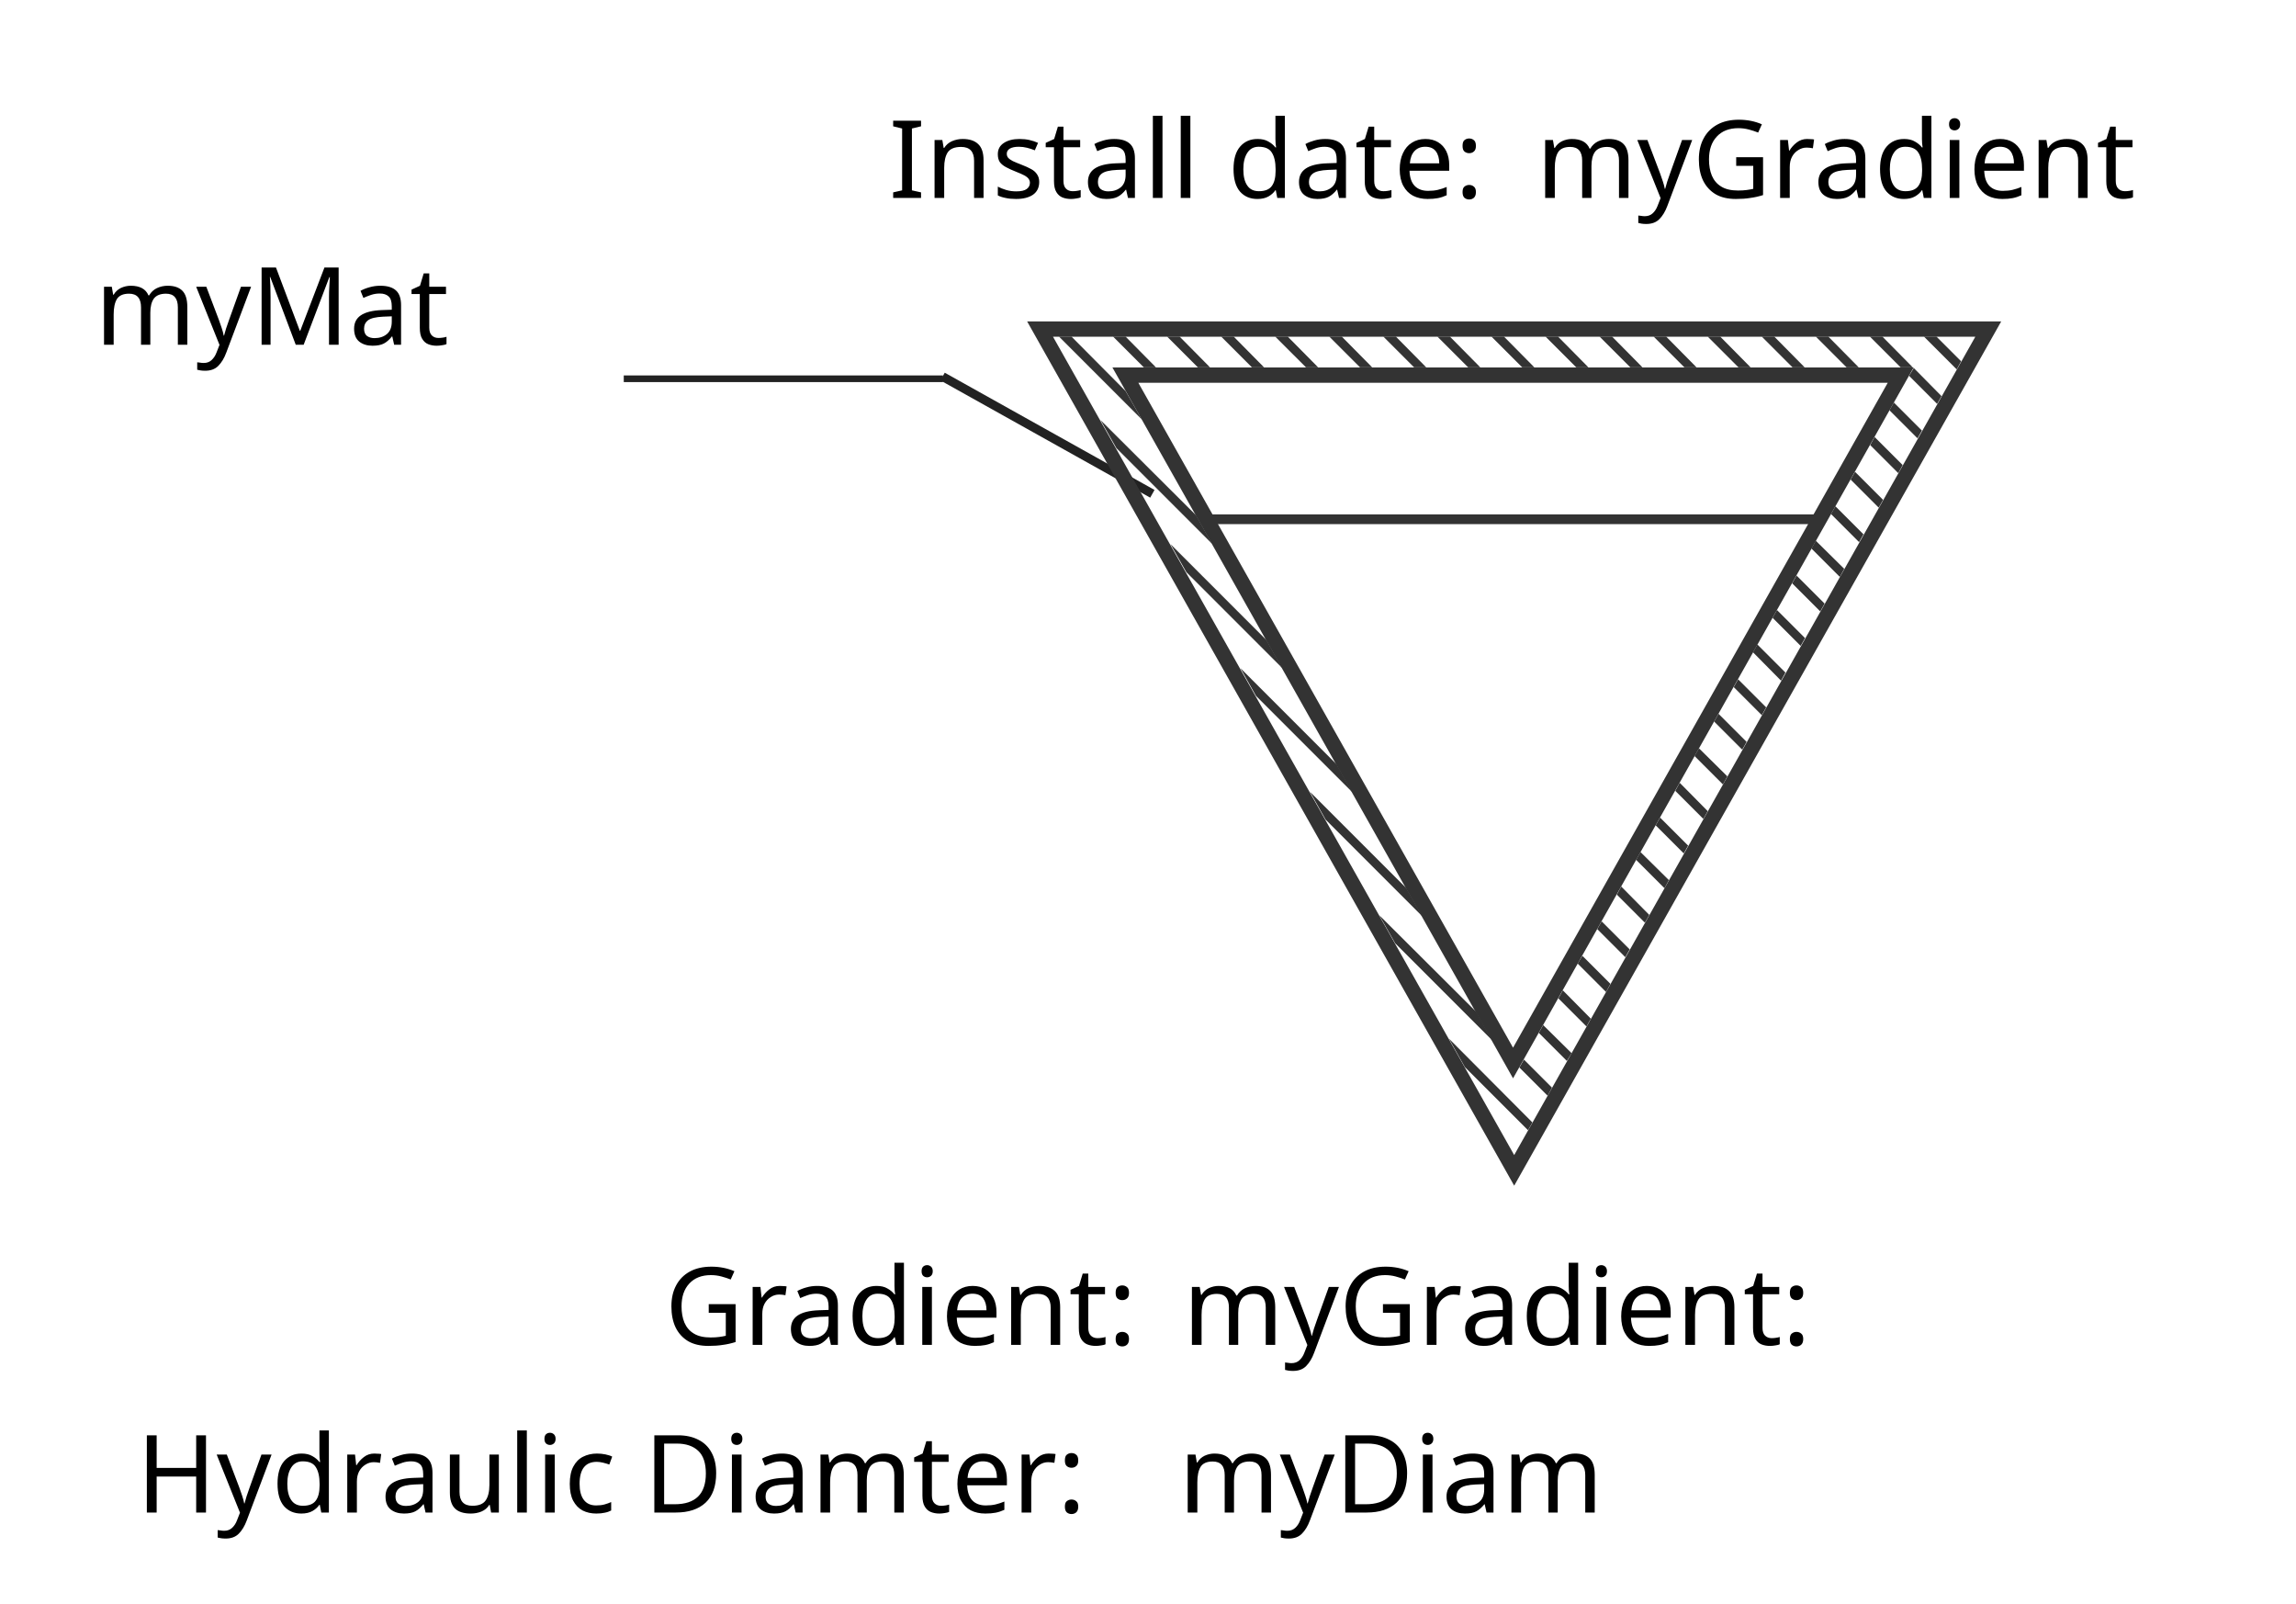
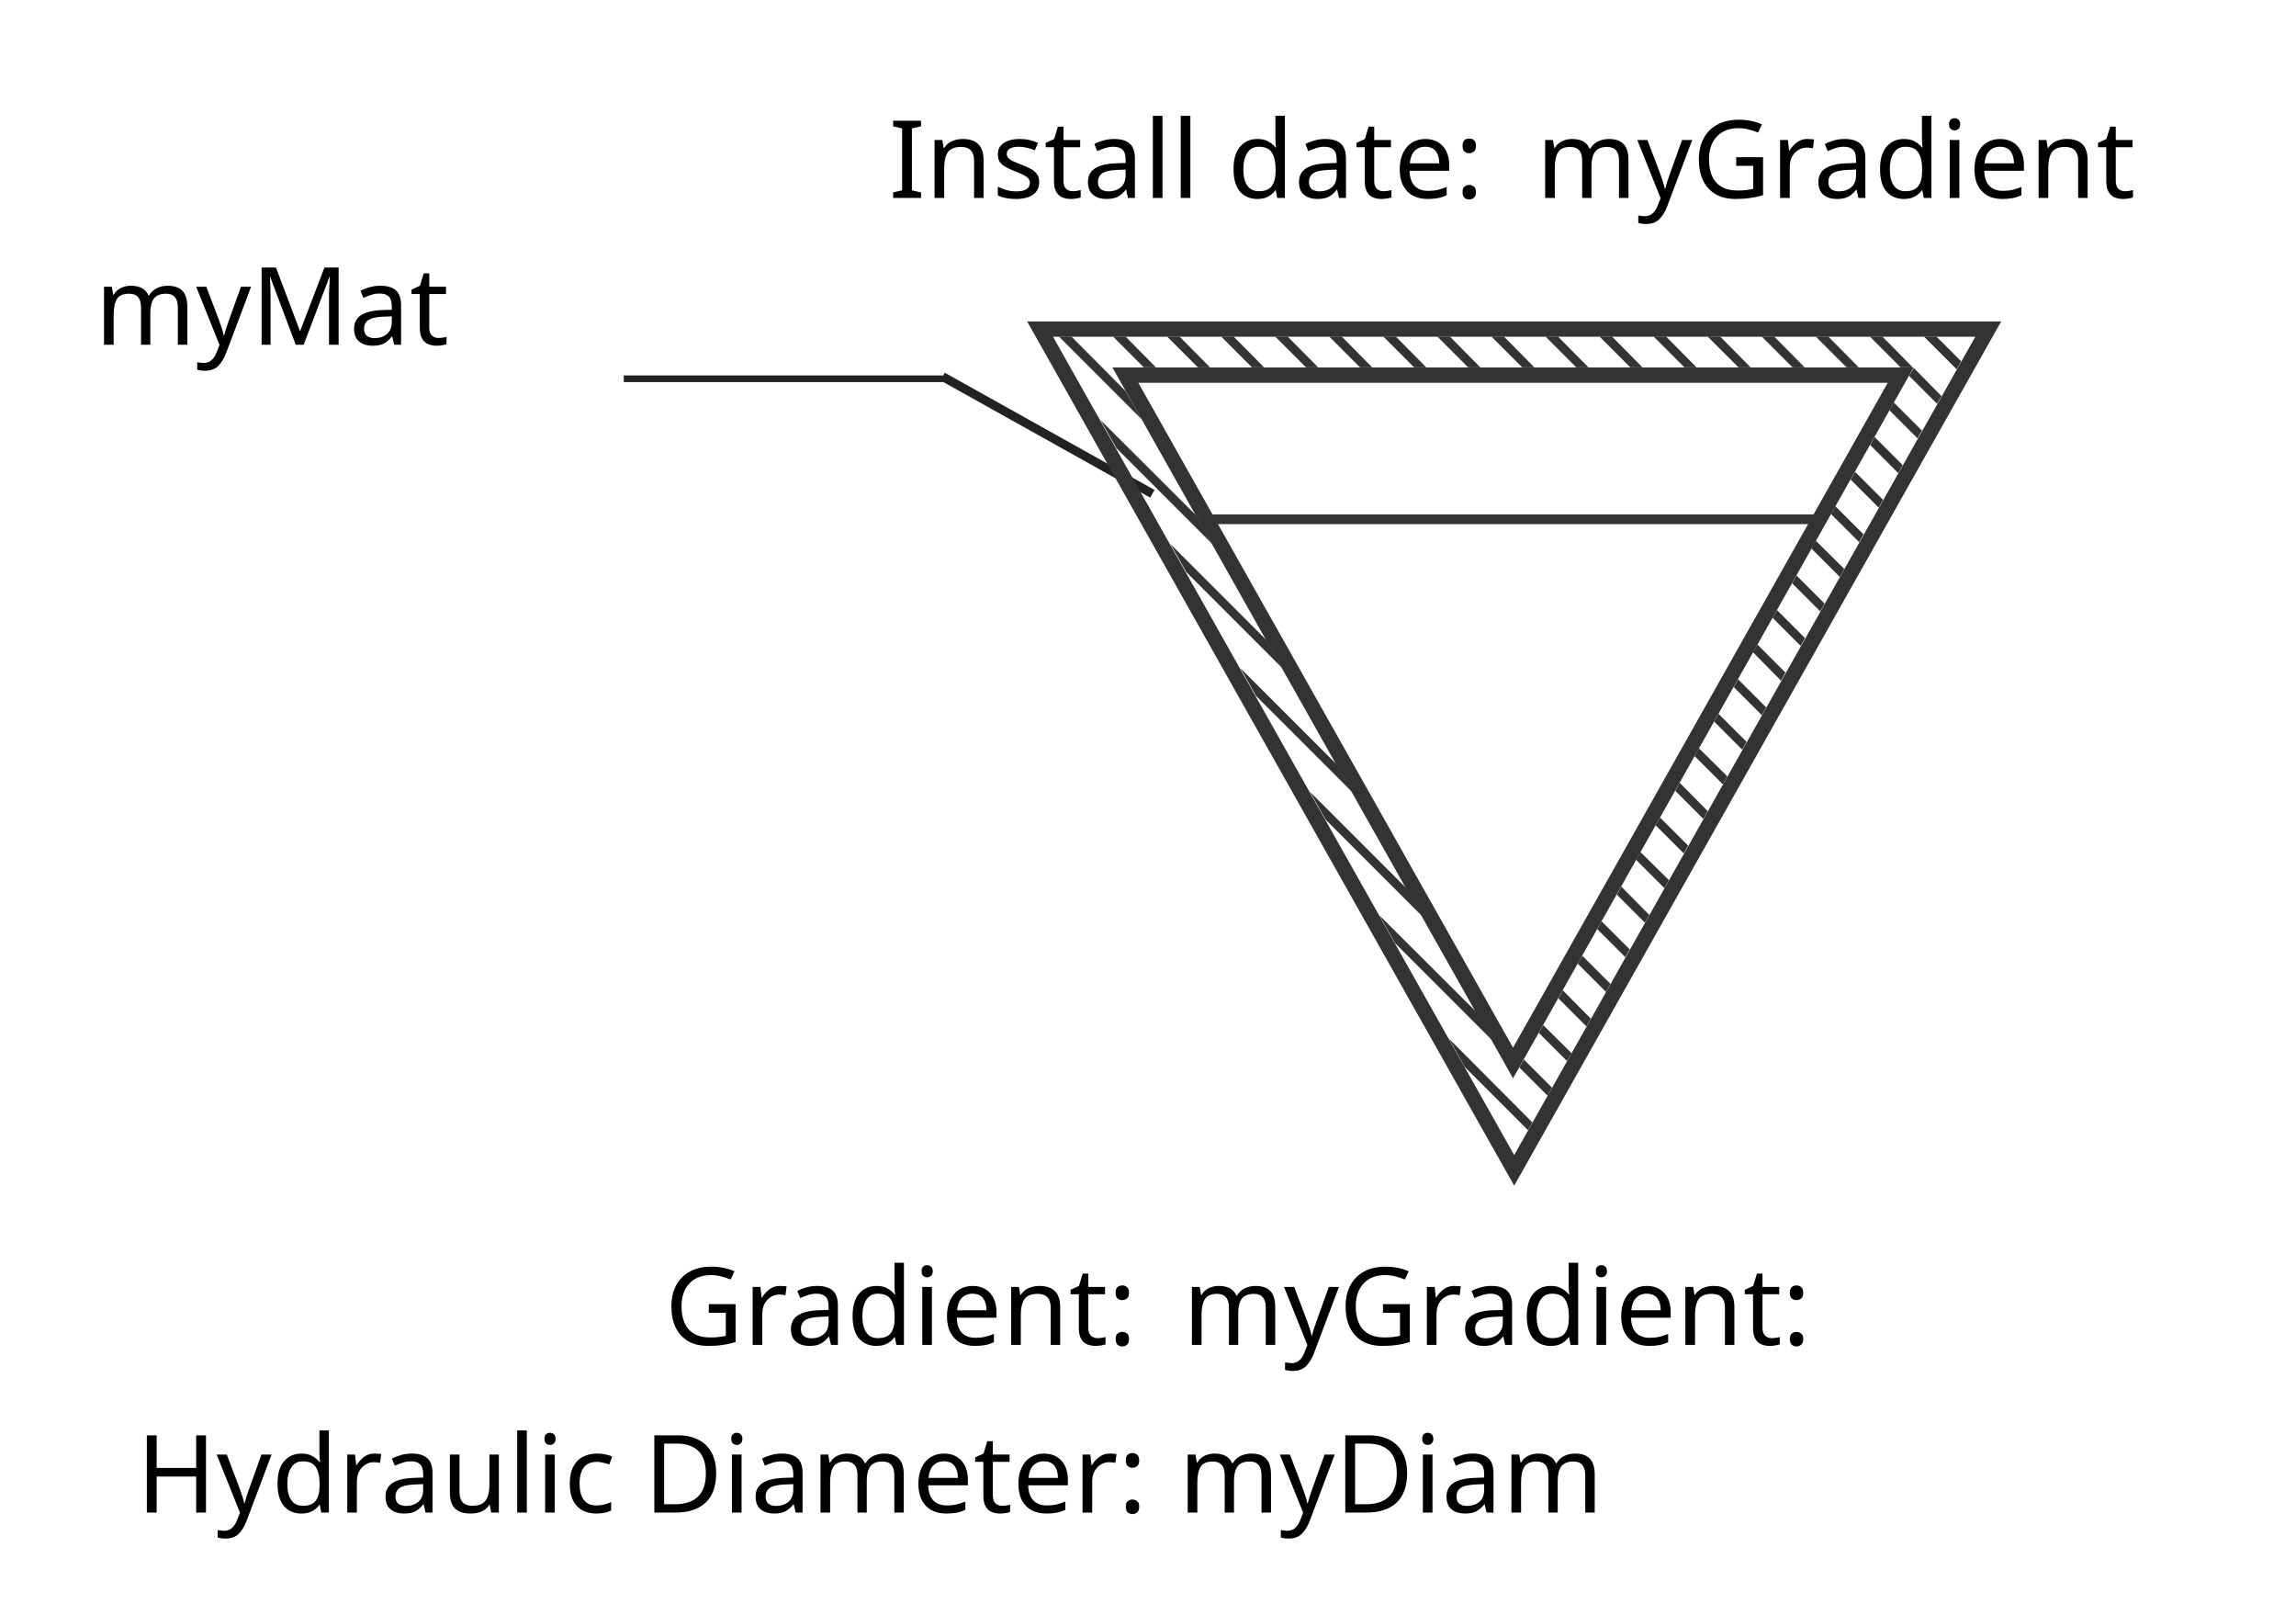
<svg xmlns="http://www.w3.org/2000/svg" version="1.1" width="212.36" height="148.23" id="svg3111">
  <defs id="defs3113" />
  <g transform="translate(-236.4582,-299.2508)" id="layer1">
    <g id="g4005" transform="translate(49.40061,0)">
      <text x="296.066" y="439.105" id="ghjrtjjy" xml:space="preserve" style="font-size:10px;font-style:normal;font-weight:normal;line-height:0%;letter-spacing:0px;word-spacing:0px;fill:#000000;fill-opacity:1;stroke:none;font-family:Sans">
        <tspan x="296.066" y="439.105" id="myDiam" style="font-size:10px;line-height:0%;stroke:none">myDiam</tspan>
      </text>
      <path d="m 293.641,344.909 -19.402,-10.839" id="path5125" style="fill:none;stroke:#222222;stroke-width:0.819;stroke-linecap:butt;stroke-linejoin:miter;stroke-miterlimit:4;stroke-opacity:1;stroke-dasharray:none" />
      <path d="m 244.75,334.273 29.525,0" id="path4291-1" style="fill:none;stroke:#222222;stroke-width:0.616;stroke-linecap:butt;stroke-linejoin:miter;stroke-miterlimit:4;stroke-opacity:1;stroke-dasharray:none" />
      <text x="195.836" y="331.125" id="myMat" xml:space="preserve" style="font-size:8px;font-style:normal;font-weight:normal;line-height:125%;letter-spacing:0px;word-spacing:0px;fill:#000000;fill-opacity:1;stroke:none;font-family:Sans">
        <tspan x="195.836" y="331.125" id="tspan5147" style="font-size:10px">myMat</tspan>
      </text>
      <text x="269.26" y="317.552" id="text5149" xml:space="preserve" style="font-size:10px;font-style:normal;font-weight:normal;line-height:125%;letter-spacing:0px;word-spacing:0px;fill:#000000;fill-opacity:1;stroke:none;font-family:Sans">
        <tspan x="269.26" y="317.552" id="tspan5151" style="font-size:10px">Install date:</tspan>
      </text>
      <text x="329.129" y="317.552" id="myDatechgmgc " xml:space="preserve" style="font-size:6px;font-style:normal;font-weight:normal;line-height:125%;letter-spacing:0px;word-spacing:0px;fill:#000000;fill-opacity:1;stroke:none;font-family:Sans">
        <tspan x="329.129" y="317.552" id="myDate" style="font-size:10px">myGradient</tspan>
      </text>
      <text x="248.546" y="423.605" id="text5149-1" xml:space="preserve" style="font-size:6px;font-style:normal;font-weight:normal;line-height:125%;letter-spacing:0px;word-spacing:0px;fill:#000000;fill-opacity:1;stroke:none;font-family:Sans">
        <tspan x="248.546" y="423.605" id="tspan5151-1" style="font-size:10px">Gradient:</tspan>
      </text>
      <text x="296.457" y="423.605" id="myGrad3" xml:space="preserve" style="font-size:6px;font-style:normal;font-weight:normal;line-height:125%;letter-spacing:0px;word-spacing:0px;fill:#000000;fill-opacity:1;stroke:none;font-family:Sans">
        <tspan x="296.457" y="423.605" id="myGrad" style="font-size:10px">myGradient:</tspan>
      </text>
      <text x="199.672" y="439.105" id="text5149-9" xml:space="preserve" style="font-size:10px;font-style:normal;font-weight:normal;line-height:125%;letter-spacing:0px;word-spacing:0px;fill:#000000;fill-opacity:1;stroke:none;font-family:Sans">
-         <tspan x="199.672" y="439.105" id="tspan5151-3" style="font-size:10px">Hydraulic Diamter:</tspan>
+         <tspan x="199.672" y="439.105" id="tspan5151-3" style="font-size:10px">Hydraulic Diameter:</tspan>
      </text>
      <g transform="translate(-41.73454,226.3068)" id="g4342">
        <path transform="matrix(2.024176,0,0,2.073159,337.9644,73.96019)" d="m 15.254,51.709 -10.832,-18.761 -10.832,-18.761 21.663,0 21.663,-10e-7 -10.832,18.761 z" id="path2986" style="fill:none;stroke:#333333;stroke-width:0.683;stroke-linecap:butt;stroke-linejoin:miter;stroke-miterlimit:4;stroke-opacity:1;stroke-dasharray:none" />
        <path transform="matrix(1.655088,0,0,1.69514,343.4894,83.58089)" d="m 15.254,51.709 -10.832,-18.761 -10.832,-18.761 21.663,0 21.663,-10e-7 -10.832,18.761 z" id="path2986-2" style="fill:none;stroke:#333333;stroke-width:0.836;stroke-linecap:butt;stroke-linejoin:miter;stroke-miterlimit:4;stroke-opacity:1;stroke-dasharray:none" />
        <path id="path3774-5" d="m 340.217,120.957 56.779,0" style="fill:none;stroke:#333333;stroke-width:0.9;stroke-linecap:butt;stroke-linejoin:miter;stroke-miterlimit:4;stroke-opacity:1;stroke-dasharray:none" />
        <path id="path3758-9-7-9-6-0-9-8-4-3-8-9" d="m 326.74,104.068 7.656,7.656 -1.5,-2.625 -5,-5.031 z m 5,0 2.844,2.844 1.125,0 -2.812,-2.844 z m 5,0 2.844,2.844 1.125,0 -2.812,-2.844 z m 5,0 2.844,2.844 1.125,0 -2.812,-2.844 z m 5,0 2.844,2.844 1.125,0 -2.812,-2.844 z m 5,0 2.844,2.844 1.125,0 -2.812,-2.844 z m 5,0 2.844,2.844 1.125,0 -2.812,-2.844 z m 5,0 2.844,2.844 1.125,0 -2.812,-2.844 z m 5,0 2.844,2.844 1.125,0 -2.812,-2.844 z m 5,0 2.844,2.844 1.125,0 -2.812,-2.844 z m 5,0 2.844,2.844 1.125,0 -2.812,-2.844 z m 5,0 2.844,2.844 1.125,0 -2.812,-2.844 z m 5,0 2.844,2.844 1.125,0 -2.812,-2.844 z m 5,0 2.844,2.844 1.125,0 -2.812,-2.844 z m 5,0 2.844,2.844 1.125,0 -2.812,-2.844 z m 5,0 2.844,2.844 1.125,0 -2.812,-2.844 z m 5,0 3.031,3.031 0.406,-0.75 -2.281,-2.281 z m -0.938,2.906 -0.438,0.719 2.594,2.594 0.406,-0.719 z m -1.844,3.188 -0.406,0.719 2.594,2.594 0.406,-0.719 z m -73.375,1.625 1.469,2.594 8.844,8.844 -1.469,-2.625 z m 71.594,1.562 -0.406,0.75 2.594,2.594 0.406,-0.75 z m -1.812,3.219 -0.406,0.719 2.594,2.594 0.406,-0.719 z m -1.812,3.188 -0.406,0.719 2.594,2.594 0.406,-0.719 z m -1.812,3.188 -0.406,0.719 2.625,2.625 0.406,-0.75 z m -59.688,0.312 1.469,2.594 8.875,8.875 -1.469,-2.594 z m 57.906,2.906 -0.406,0.719 2.594,2.594 0.406,-0.719 z m -1.812,3.188 -0.406,0.719 2.594,2.594 0.406,-0.719 z m -1.812,3.188 -0.406,0.719 2.594,2.625 0.406,-0.75 z m -47.812,2.188 1.438,2.562 8.906,8.906 -1.438,-2.562 -7.094,-7.094 z m 46.031,1.031 -0.406,0.719 0.625,0.625 1.969,1.969 0.406,-0.719 -1.812,-1.812 z m -1.812,3.188 -0.406,0.719 2.594,2.594 0.219,-0.375 0.188,-0.344 z m -1.812,3.188 -0.406,0.719 2.625,2.625 0.406,-0.75 z m -1.781,3.188 -0.406,0.75 2.594,2.594 0.406,-0.719 z m -34.188,0.844 1.438,2.562 8.938,8.938 -1.469,-2.594 z m 32.375,2.375 -0.406,0.719 2.594,2.594 0.406,-0.719 z m -1.812,3.188 -0.406,0.719 2.625,2.625 0.406,-0.75 z m -1.781,3.188 -0.406,0.75 2.594,2.594 0.406,-0.719 z m -22.375,2.656 1.469,2.594 8.969,8.969 -1.469,-2.625 z m 20.562,0.562 -0.406,0.719 2.594,2.594 0.406,-0.719 z m -1.781,3.188 -0.438,0.719 2.625,2.625 0.406,-0.75 z m -1.812,3.188 -0.406,0.75 2.594,2.594 0.406,-0.719 z m -1.812,3.219 -0.406,0.719 2.594,2.594 0.438,-0.719 z m -8.719,1.25 1.469,2.625 5.844,5.844 0.406,-0.719 z m 6.938,1.938 -0.375,0.656 -0.062,0.062 2.625,2.625 0.406,-0.75 z" style="font-size:medium;font-style:normal;font-variant:normal;font-weight:normal;font-stretch:normal;text-indent:0;text-align:start;text-decoration:none;line-height:normal;letter-spacing:normal;word-spacing:normal;text-transform:none;direction:ltr;block-progression:tb;writing-mode:lr-tb;text-anchor:start;baseline-shift:baseline;color:#000000;fill:#333333;fill-opacity:1;stroke:none;stroke-width:0.8;marker:none;visibility:visible;display:inline;overflow:visible;enable-background:accumulate;font-family:Sans;-inkscape-font-specification:Sans" />
      </g>
    </g>
  </g>
</svg>
